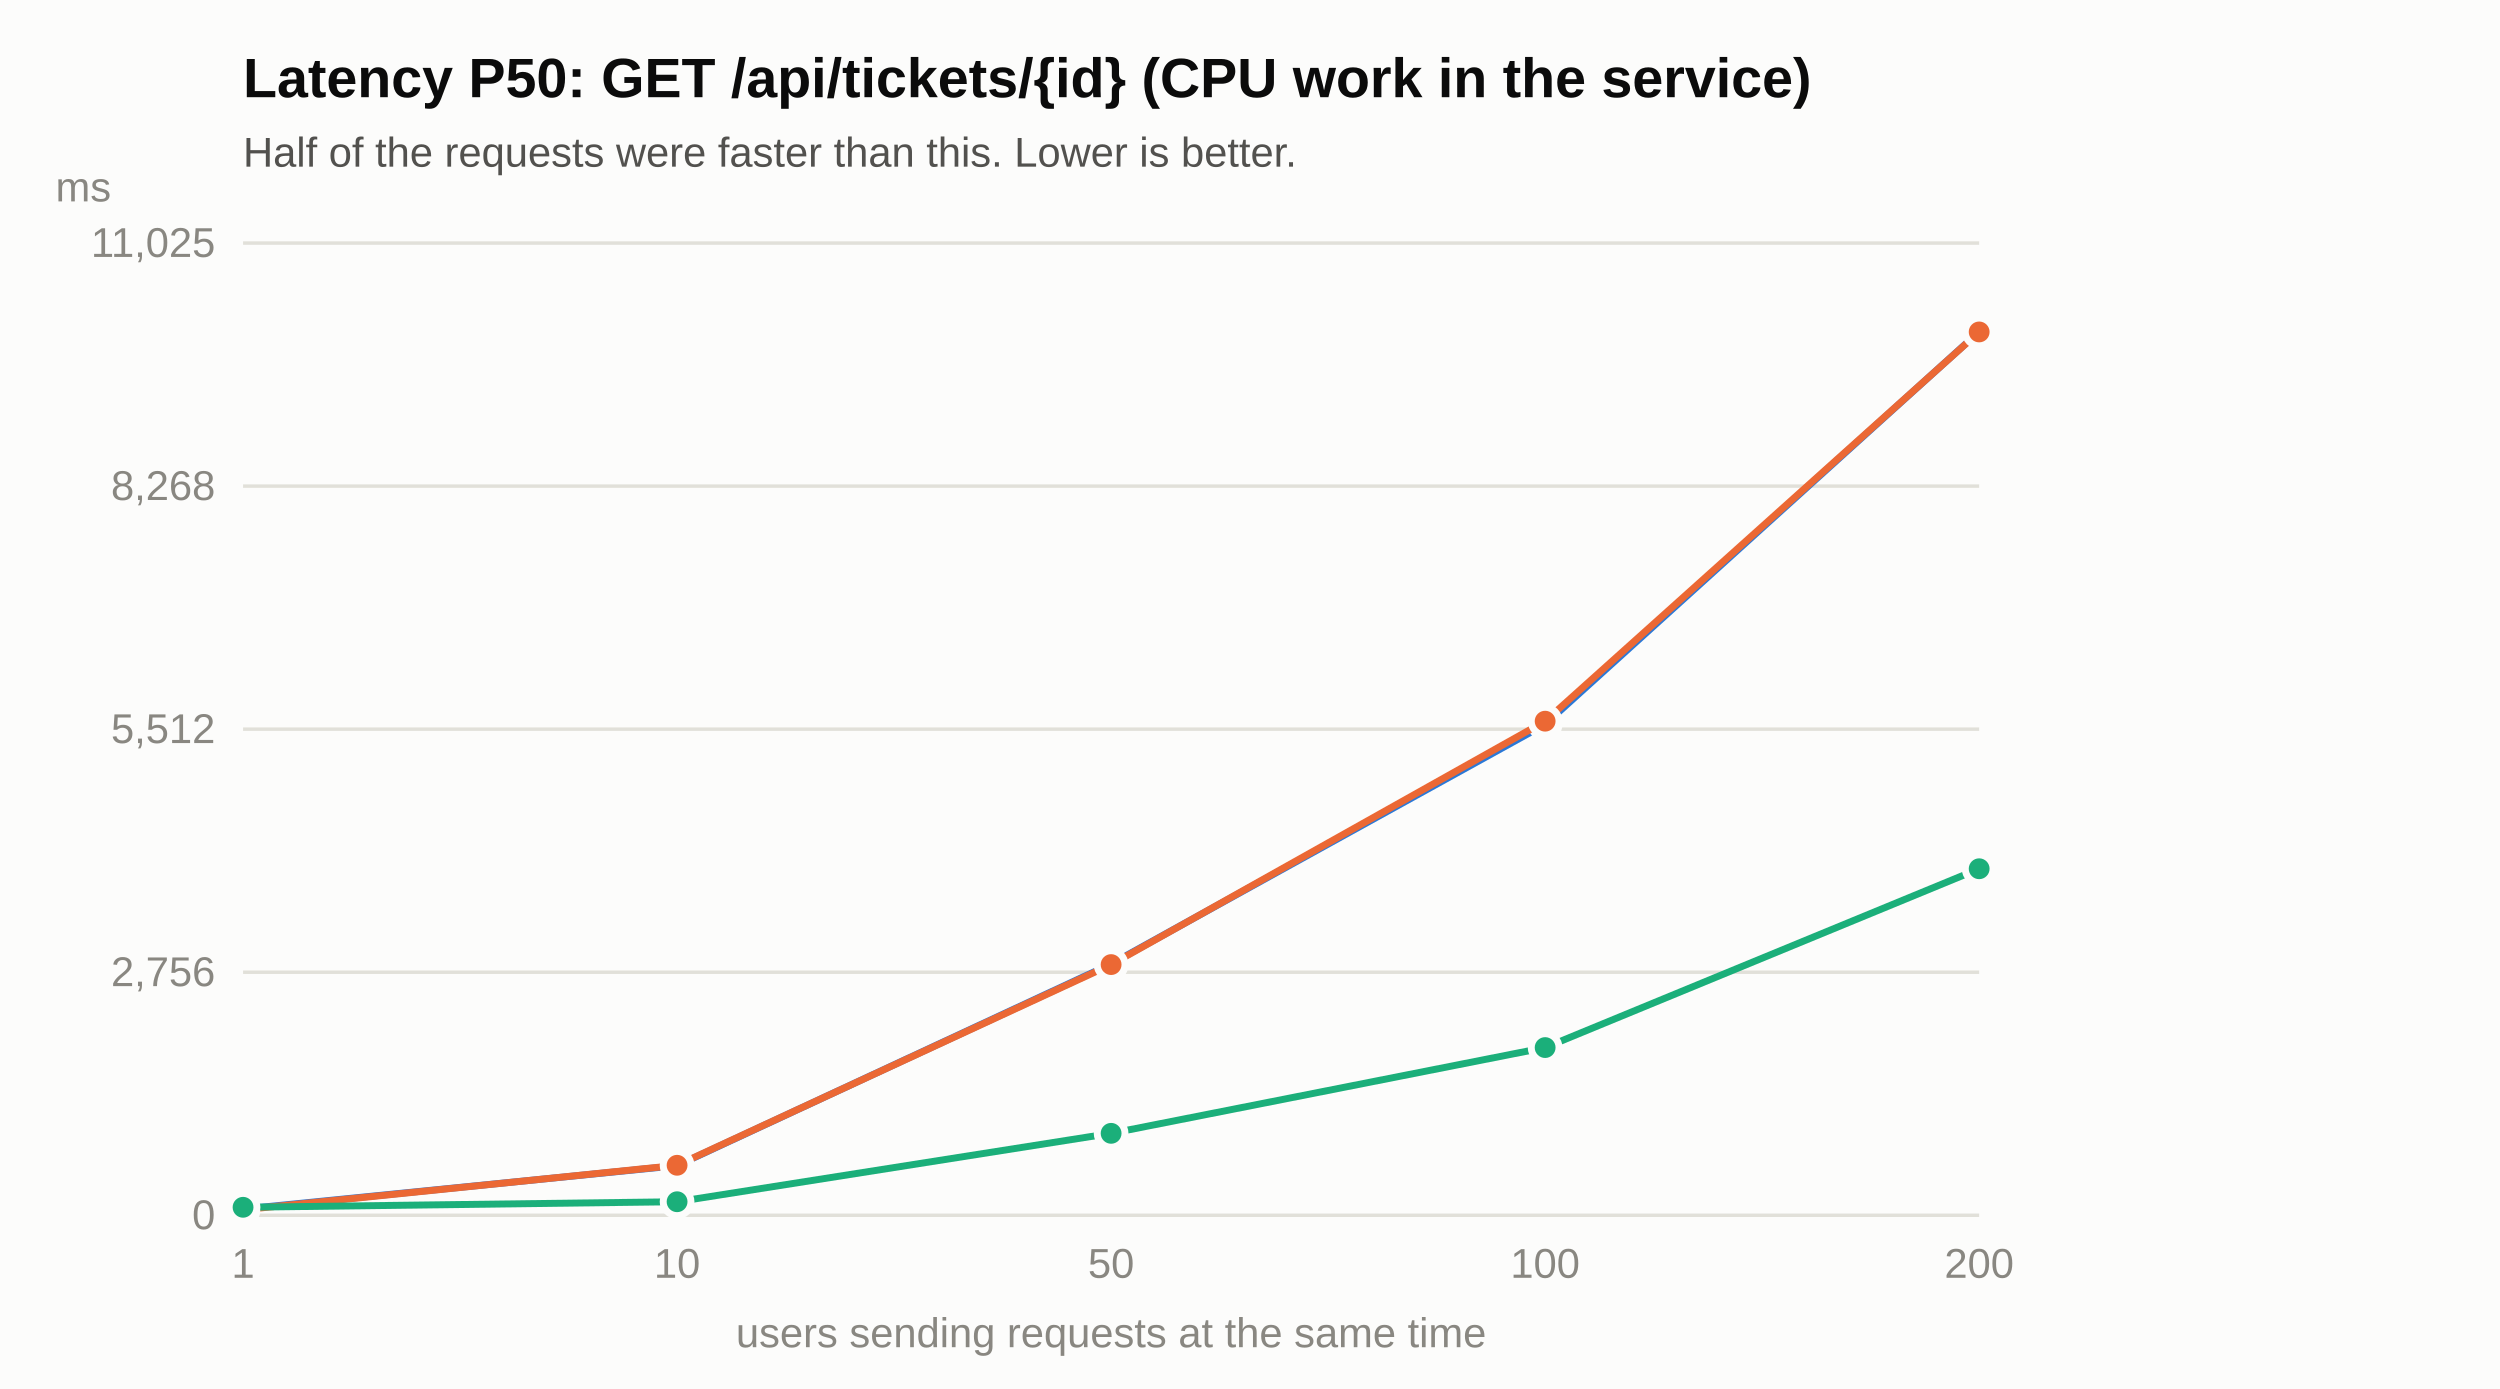
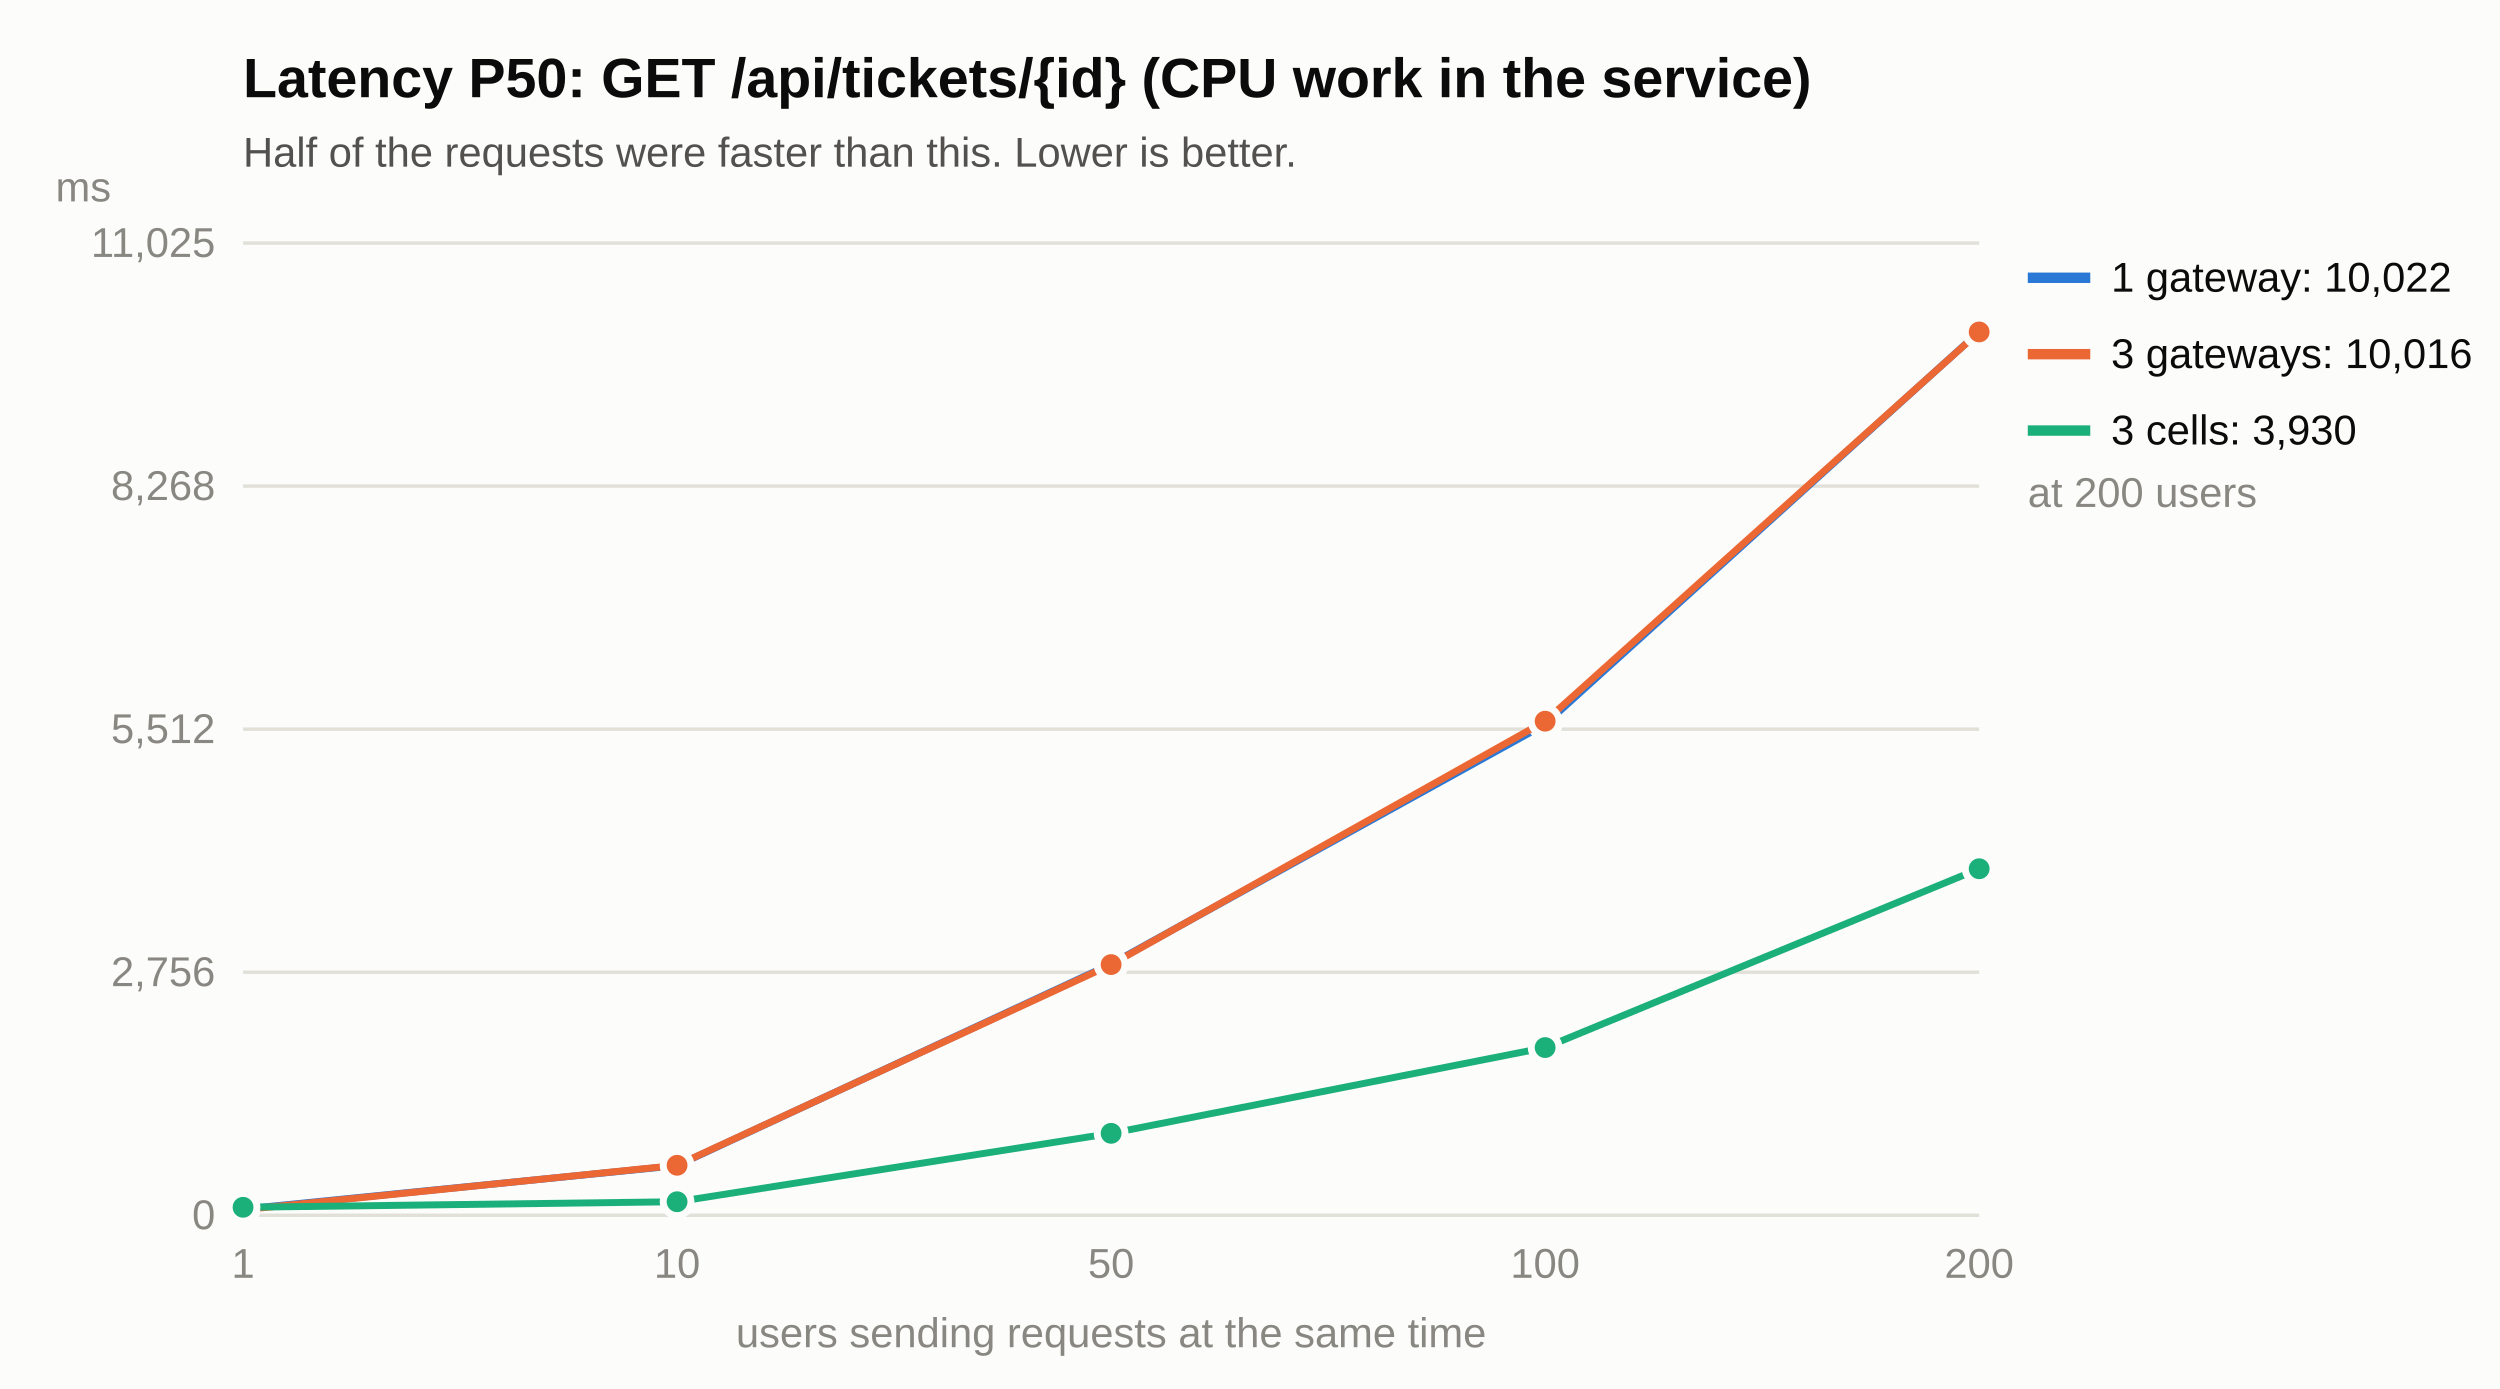
<svg xmlns="http://www.w3.org/2000/svg" width="720" height="400" viewBox="0 0 720 400" font-family="Arial, Helvetica, sans-serif" font-size="12">
  <rect width="720" height="400" fill="#fcfcfb" />
  <text x="70" y="28" font-size="16" font-weight="bold" fill="#0b0b0b">Latency P50: GET /api/tickets/{id} (CPU work in the service)</text>
  <text x="70" y="48" fill="#52514e">Half of the requests were faster than this. Lower is better.</text>
  <line x1="70" x2="570" y1="350.0" y2="350.0" stroke="#e1e0d9" />
  <text x="62" y="354.0" text-anchor="end" fill="#898781">0</text>
  <line x1="70" x2="570" y1="280.0" y2="280.0" stroke="#e1e0d9" />
  <text x="62" y="284.0" text-anchor="end" fill="#898781">2,756</text>
  <line x1="70" x2="570" y1="210.0" y2="210.0" stroke="#e1e0d9" />
  <text x="62" y="214.0" text-anchor="end" fill="#898781">5,512</text>
  <line x1="70" x2="570" y1="140.0" y2="140.0" stroke="#e1e0d9" />
  <text x="62" y="144.0" text-anchor="end" fill="#898781">8,268</text>
  <line x1="70" x2="570" y1="70.0" y2="70.0" stroke="#e1e0d9" />
  <text x="62" y="74.0" text-anchor="end" fill="#898781">11,025</text>
  <text x="70.0" y="368" text-anchor="middle" fill="#898781">1</text>
  <text x="195.0" y="368" text-anchor="middle" fill="#898781">10</text>
  <text x="320.0" y="368" text-anchor="middle" fill="#898781">50</text>
  <text x="445.0" y="368" text-anchor="middle" fill="#898781">100</text>
  <text x="570.0" y="368" text-anchor="middle" fill="#898781">200</text>
  <text x="320.0" y="388" text-anchor="middle" fill="#898781">users sending requests at the same time</text>
  <text x="16" y="58" fill="#898781">ms</text>
  <polyline points="70.0,348.2 195.0,335.7 320.0,277.6 445.0,208.6 570.0,95.5" fill="none" stroke="#2a78d6" stroke-width="2" />
  <circle cx="70.0" cy="348.2" r="4" fill="#2a78d6" stroke="#fcfcfb" stroke-width="2" />
  <circle cx="195.0" cy="335.7" r="4" fill="#2a78d6" stroke="#fcfcfb" stroke-width="2" />
  <circle cx="320.0" cy="277.6" r="4" fill="#2a78d6" stroke="#fcfcfb" stroke-width="2" />
  <circle cx="445.0" cy="208.6" r="4" fill="#2a78d6" stroke="#fcfcfb" stroke-width="2" />
  <circle cx="570.0" cy="95.5" r="4" fill="#2a78d6" stroke="#fcfcfb" stroke-width="2" />
  <polyline points="70.0,348.4 195.0,335.6 320.0,277.8 445.0,207.7 570.0,95.6" fill="none" stroke="#eb6834" stroke-width="2" />
  <circle cx="70.0" cy="348.4" r="4" fill="#eb6834" stroke="#fcfcfb" stroke-width="2" />
  <circle cx="195.0" cy="335.6" r="4" fill="#eb6834" stroke="#fcfcfb" stroke-width="2" />
  <circle cx="320.0" cy="277.8" r="4" fill="#eb6834" stroke="#fcfcfb" stroke-width="2" />
  <circle cx="445.0" cy="207.7" r="4" fill="#eb6834" stroke="#fcfcfb" stroke-width="2" />
  <circle cx="570.0" cy="95.6" r="4" fill="#eb6834" stroke="#fcfcfb" stroke-width="2" />
  <polyline points="70.0,347.7 195.0,346.1 320.0,326.4 445.0,301.7 570.0,250.2" fill="none" stroke="#1baf7a" stroke-width="2" />
  <circle cx="70.0" cy="347.7" r="4" fill="#1baf7a" stroke="#fcfcfb" stroke-width="2" />
  <circle cx="195.0" cy="346.1" r="4" fill="#1baf7a" stroke="#fcfcfb" stroke-width="2" />
  <circle cx="320.0" cy="326.4" r="4" fill="#1baf7a" stroke="#fcfcfb" stroke-width="2" />
  <circle cx="445.0" cy="301.7" r="4" fill="#1baf7a" stroke="#fcfcfb" stroke-width="2" />
  <circle cx="570.0" cy="250.2" r="4" fill="#1baf7a" stroke="#fcfcfb" stroke-width="2" />
+   <line x1="584" x2="602" y1="80" y2="80" stroke="#2a78d6" stroke-width="3" />
+   <text x="608" y="84" fill="#0b0b0b">1 gateway: 10,022</text>
+   <line x1="584" x2="602" y1="102" y2="102" stroke="#eb6834" stroke-width="3" />
+   <text x="608" y="106" fill="#0b0b0b">3 gateways: 10,016</text>
+   <line x1="584" x2="602" y1="124" y2="124" stroke="#1baf7a" stroke-width="3" />
+   <text x="608" y="128" fill="#0b0b0b">3 cells: 3,930</text>
+   <text x="584" y="146" fill="#898781">at 200 users</text>
</svg>
